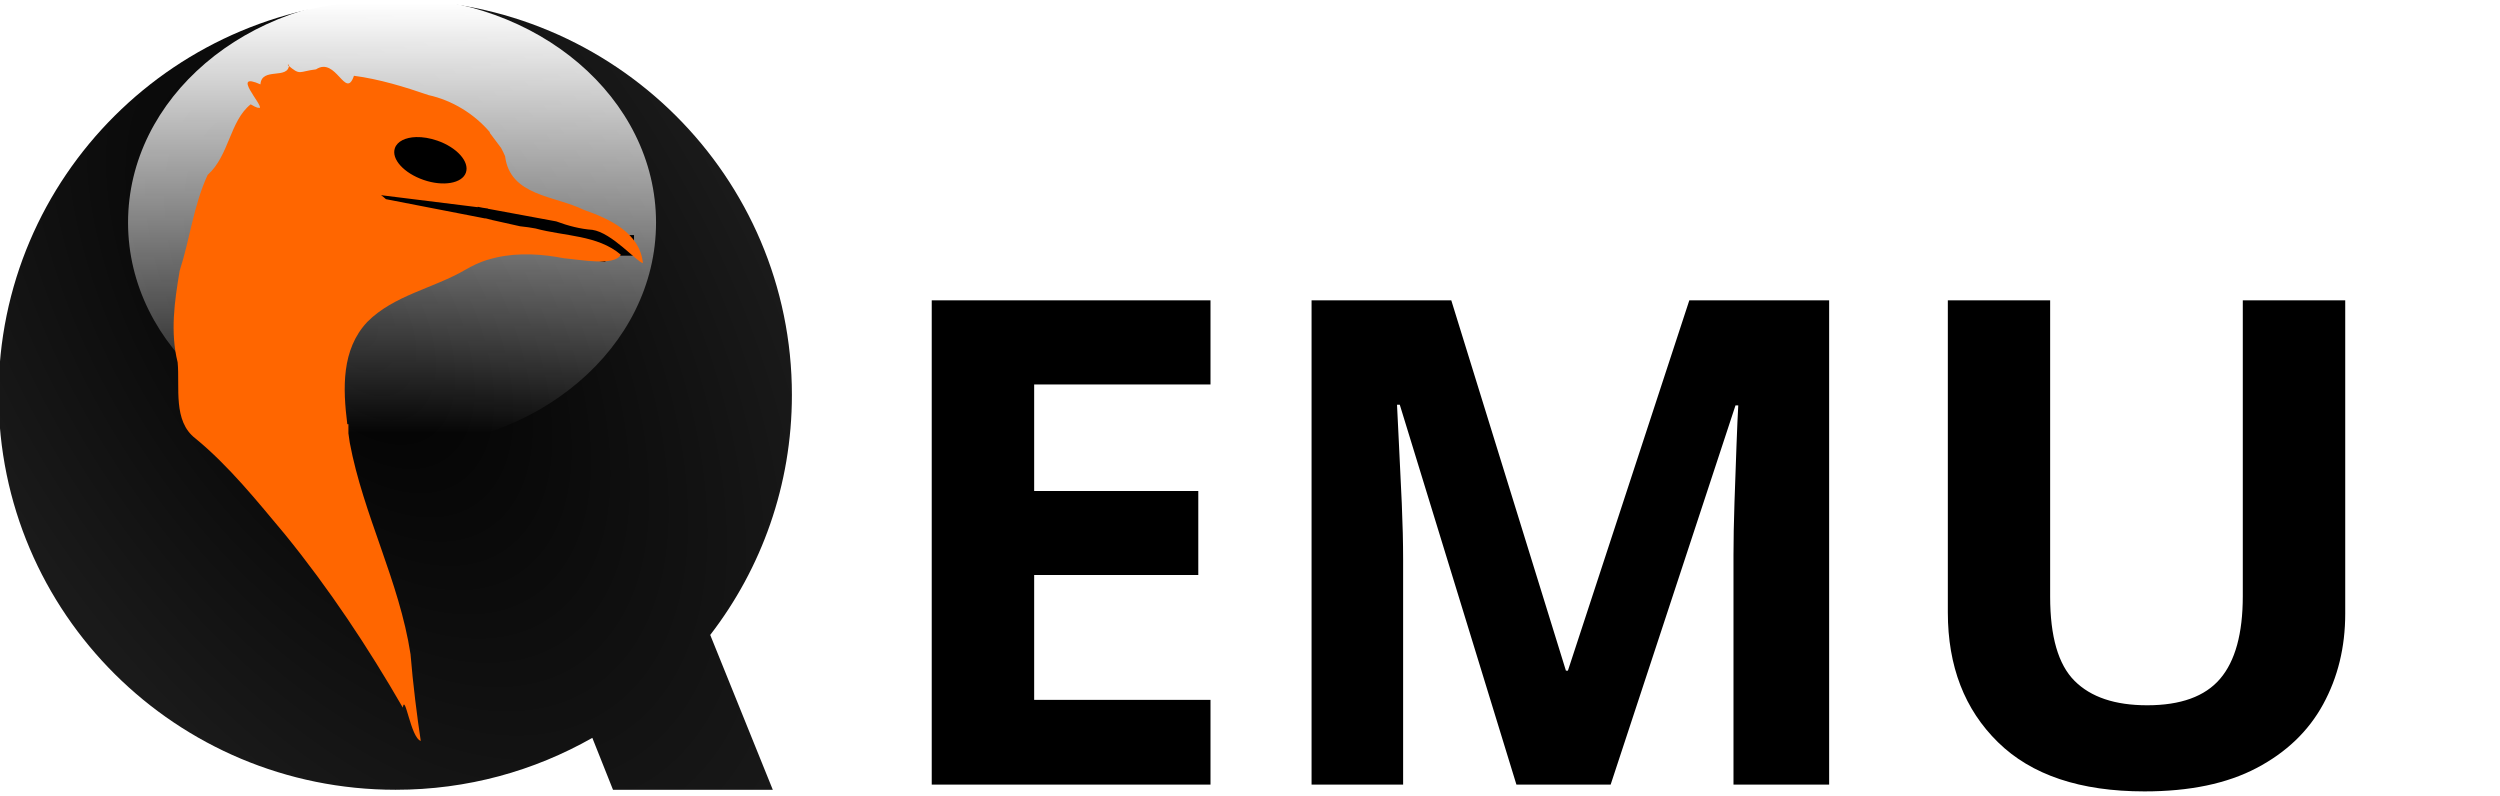
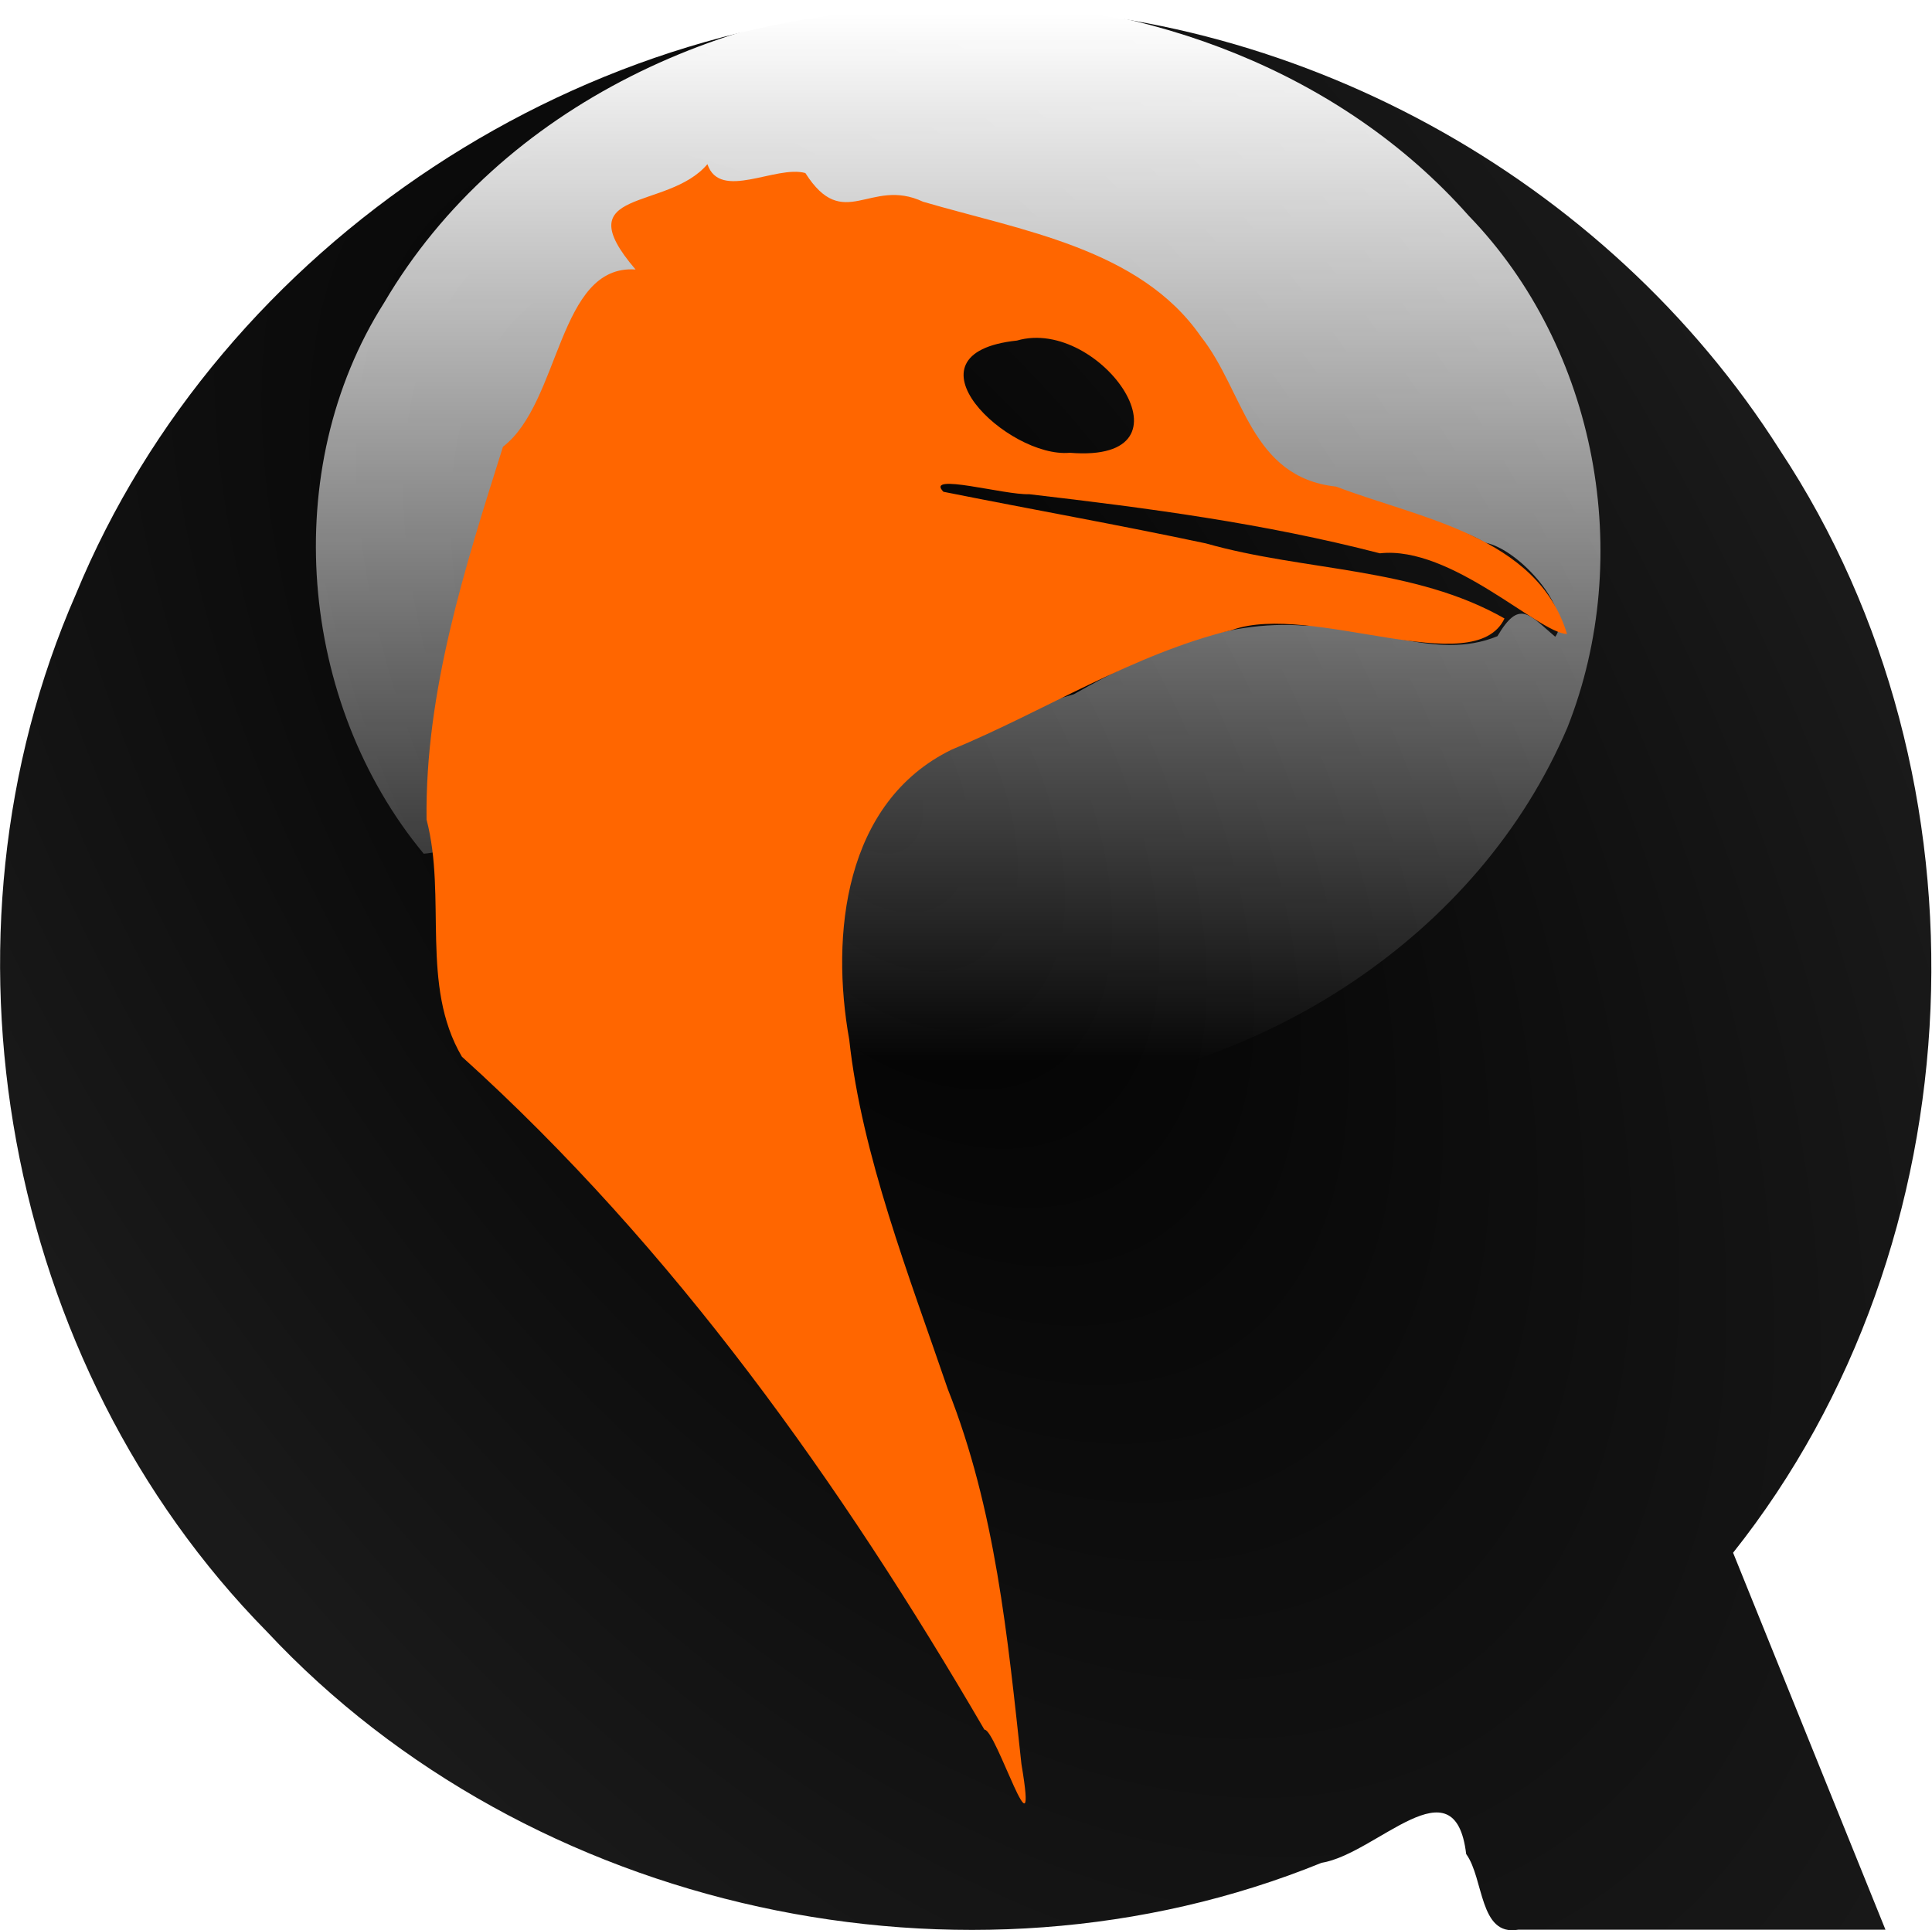
- <svg xmlns="http://www.w3.org/2000/svg" version="1.1" viewBox="0 0 352 112">
+ <svg xmlns="http://www.w3.org/2000/svg" width="111.7" height="111.594" viewBox="0 0 111.7 111.594">
  <defs>
-     <linearGradient id="cvfb" x1="143" x2="143" y1="832" y2="879" gradientUnits="userSpaceOnUse">
-       <stop style="stop-color:#fff" offset="0" />
-       <stop style="stop-color:#fff;stop-opacity:0" offset="1" />
+     <radialGradient id="a" cx="117" cy="98.3" r="55.9" gradientTransform="matrix(.974 1.51 -.836 .54 79.6 -130)" gradientUnits="userSpaceOnUse">
+       <stop offset="0" />
+       <stop offset="1" style="stop-opacity:.897" />
+     </radialGradient>
+     <linearGradient id="b" x1="143" x2="143" y1="832" y2="879" gradientTransform="matrix(1.05 0 0 1.29 -31.6 -1017)" gradientUnits="userSpaceOnUse">
+       <stop offset="0" style="stop-color:#fff" />
+       <stop offset="1" style="stop-color:#fff;stop-opacity:0" />
    </linearGradient>
-     <radialGradient id="cvfa" cx="117" cy="98.3" r="55.9" gradientTransform="matrix(.974 1.51 -.836 .54 79.6 -130)" gradientUnits="userSpaceOnUse">
-       <stop offset="0" />
-       <stop style="stop-opacity:.897" offset="1" />
-     </radialGradient>
  </defs>
-   <g transform="translate(-62.3 -55.9)">
-     <path d="m118 55.9c-30.9 0-55.9 24.9-55.9 55.6 0 30.7 25 55.6 55.9 55.6 10.1 0 19.5-2.65 27.7-7.31l2.91 7.31h22.5l-8.81-21.8c7.22-9.36 11.5-21.1 11.5-33.8 0-30.7-25-55.6-55.8-55.6z" style="fill:url(#cvfa)" />
-     <ellipse transform="matrix(1.05 0 0 1.29 -31.6 -1017)" cx="142" cy="856" rx="35.4" ry="24.6" style="fill:url(#cvfb)" />
-     <circle transform="translate(7.67 -778)" cx="116" cy="856" r="6.57" />
-     <rect transform="matrix(.99 .143 -.19 .982 0 0)" x="125" y="65.3" width="37.6" height="5.5" />
-     <rect x="145" y="89" width="6.57" height="2.9" />
-     <path d="m103 65c-0.057 2.19-3.87 0.283-4.03 2.78-4.22-1.88 0.329 2.87-0.094 3.31h-0.031l-0.312-0.031c-0.204-0.073-0.5-0.199-0.938-0.469-2.95 2.35-3.02 7.23-6.06 9.94-1.99 4.31-2.48 8.98-3.94 13.5-0.718 4.3-1.35 8.6-0.281 12.9 0.321 3.5-0.689 8.26 2.5 10.7 4.73 3.88 8.66 8.8 12.6 13.5 6.22 7.65 11.7 15.9 16.6 24.4 0.324-2.12 1.11 4.26 2.53 4.69-0.492-3.19-1.13-8.26-1.44-12.2-1.58-10.3-6.65-19.6-8.56-29.8-0.059-0.43-0.128-0.872-0.188-1.31v-1.28h-0.156c-0.626-5.04-0.85-10.5 2.81-14.4 3.74-3.77 9.31-4.72 13.8-7.34 1-0.591 2.05-1.07 3.12-1.41 9e-3 -3e-3 0.023 3e-3 0.031 0 3.12-0.963 6.45-0.933 9.69-0.406 0.048 8e-3 0.108 0.023 0.156 0.031 0.295 0.049 0.614 0.099 0.906 0.156 2.37 0.211 7.14 1.14 8-0.5-3.27-2.79-7.99-2.59-12-3.69-0.631-0.115-1.41-0.24-2.19-0.312l-3.91-0.875-0.969-0.25v0.031l-14-2.72c-0.222-0.202-0.464-0.409-0.688-0.562l13.6 1.69v-0.062c0.48 0.107 0.956 0.194 1.44 0.25v0.031l9.62 1.78c1.66 0.62 3.43 1.08 5.09 1.19 2.74 0.399 6.23 4.49 7.12 4.69-0.441-4.31-4.74-6.24-8.31-7.5-4.17-2.03-10.4-1.95-11.1-7.56-0.176-0.391-0.349-0.781-0.562-1.16l-1.62-2.16 0.062-0.031c-2.22-2.62-5.34-4.52-8.66-5.25-3.29-1.14-6.99-2.27-10.5-2.72-1.18 3.48-2.5-2.76-5.34-0.906-2.49 0.295-2.15 0.953-4-0.625zm17.9 10.2c0.902-0.024 1.93 0.142 2.97 0.5 2.76 0.954 4.56 2.97 4.03 4.5s-3.21 1.99-5.97 1.03-4.56-2.93-4.03-4.47c0.331-0.959 1.5-1.52 3-1.56z" style="fill:#f60" />
-     <text x="184.894" y="166.374" style="fill:#000000;font-family:sans-serif;font-weight:bold;letter-spacing:0px;line-height:0%;word-spacing:0px" xml:space="preserve">
-       <tspan x="184.894" y="166.374" style="fill:#000000;font-family:sans-serif;font-size:95.5px;line-height:1.25">EMU</tspan>
-     </text>
-   </g>
+   <path d="M118 55.9c-21.93-.307-43.155 13.684-51.51 33.96-8.696 19.853-4.174 44.547 11.036 59.998 15.17 16.243 40.4 21.746 60.982 13.373 3.193-.516 7.708-5.954 8.36-.507 1.032 1.414.748 4.768 3.005 4.376h21.237l-8.81-21.8c14.226-17.9 15.306-44.724 2.705-63.765-10.02-15.8-28.282-25.801-47.005-25.635" style="fill:url(#a)" transform="translate(-62.1 -55.506)" />
+   <path d="M117.5 55.506C104.502 55.428 91.044 61.543 84.316 73c-6.125 9.642-4.954 23.146 2.281 31.875 10.686-.83 19.538-38.57 40.698-30.274.197 4.483 2.99 5.671 4.07 8.485 3.248 4.437 12.252 1.07 16.572 3.795 2.026.359 5.19 4.014 4.079 5.447-1.54-1.308-2.074-2.175-3.341-.032-3.583 1.49-7.376-.777-11.088-.603-4.813-.393-9.332 1.654-13.405 3.962-10.452 3.01-23.54 8.732-13.034 20.455 1.286 4.668 7.49 2.363 11.061 2.598 12.885-1.156 25.38-9.043 30.517-21.144 3.908-9.884 1.713-21.913-5.717-29.588-7.355-8.31-18.558-12.464-29.509-12.47" style="fill:url(#b);stroke-width:1.164" transform="translate(-62.1 -55.506)" />
+   <path d="M103 65c-2.315 2.74-8.245 1.318-4.155 6.09-4.49-.309-4.322 7.68-7.666 10.252-2.201 6.98-4.508 14.157-4.418 21.557 1.18 4.493-.381 9.582 2.043 13.714 12.247 11.058 21.933 24.706 30.21 38.917.665-.047 3.174 8.105 2.141 1.992-.797-7.343-1.504-14.753-4.259-21.688-2.234-6.543-4.974-13.535-5.696-20.204-1.088-6.06-.295-13.732 5.913-16.77 5.418-2.249 10.51-5.54 16.223-6.924 4.547-1.63 14.004 3.02 15.748-.664-5.237-2.988-11.55-2.717-17.259-4.34-4.977-1.062-10.13-1.975-15.18-2.987-1.105-1.132 3.55.199 4.952.14 6.877.802 13.543 1.677 20.281 3.419 4.128-.463 9.208 4.631 10.822 4.667-1.719-5.674-8.541-6.684-13.344-8.524-4.991-.537-5.323-5.532-7.828-8.683-3.526-5.096-10.416-6.133-16.063-7.793-3.062-1.436-4.58 1.835-6.802-1.658-1.707-.476-4.939 1.632-5.663-.513m17.9 10.2c4.83-1.406 10.751 7.116 3.053 6.49-3.57.329-9.994-5.754-3.053-6.49" style="fill:#f60" transform="translate(-62.1 -55.506)" />
</svg>
